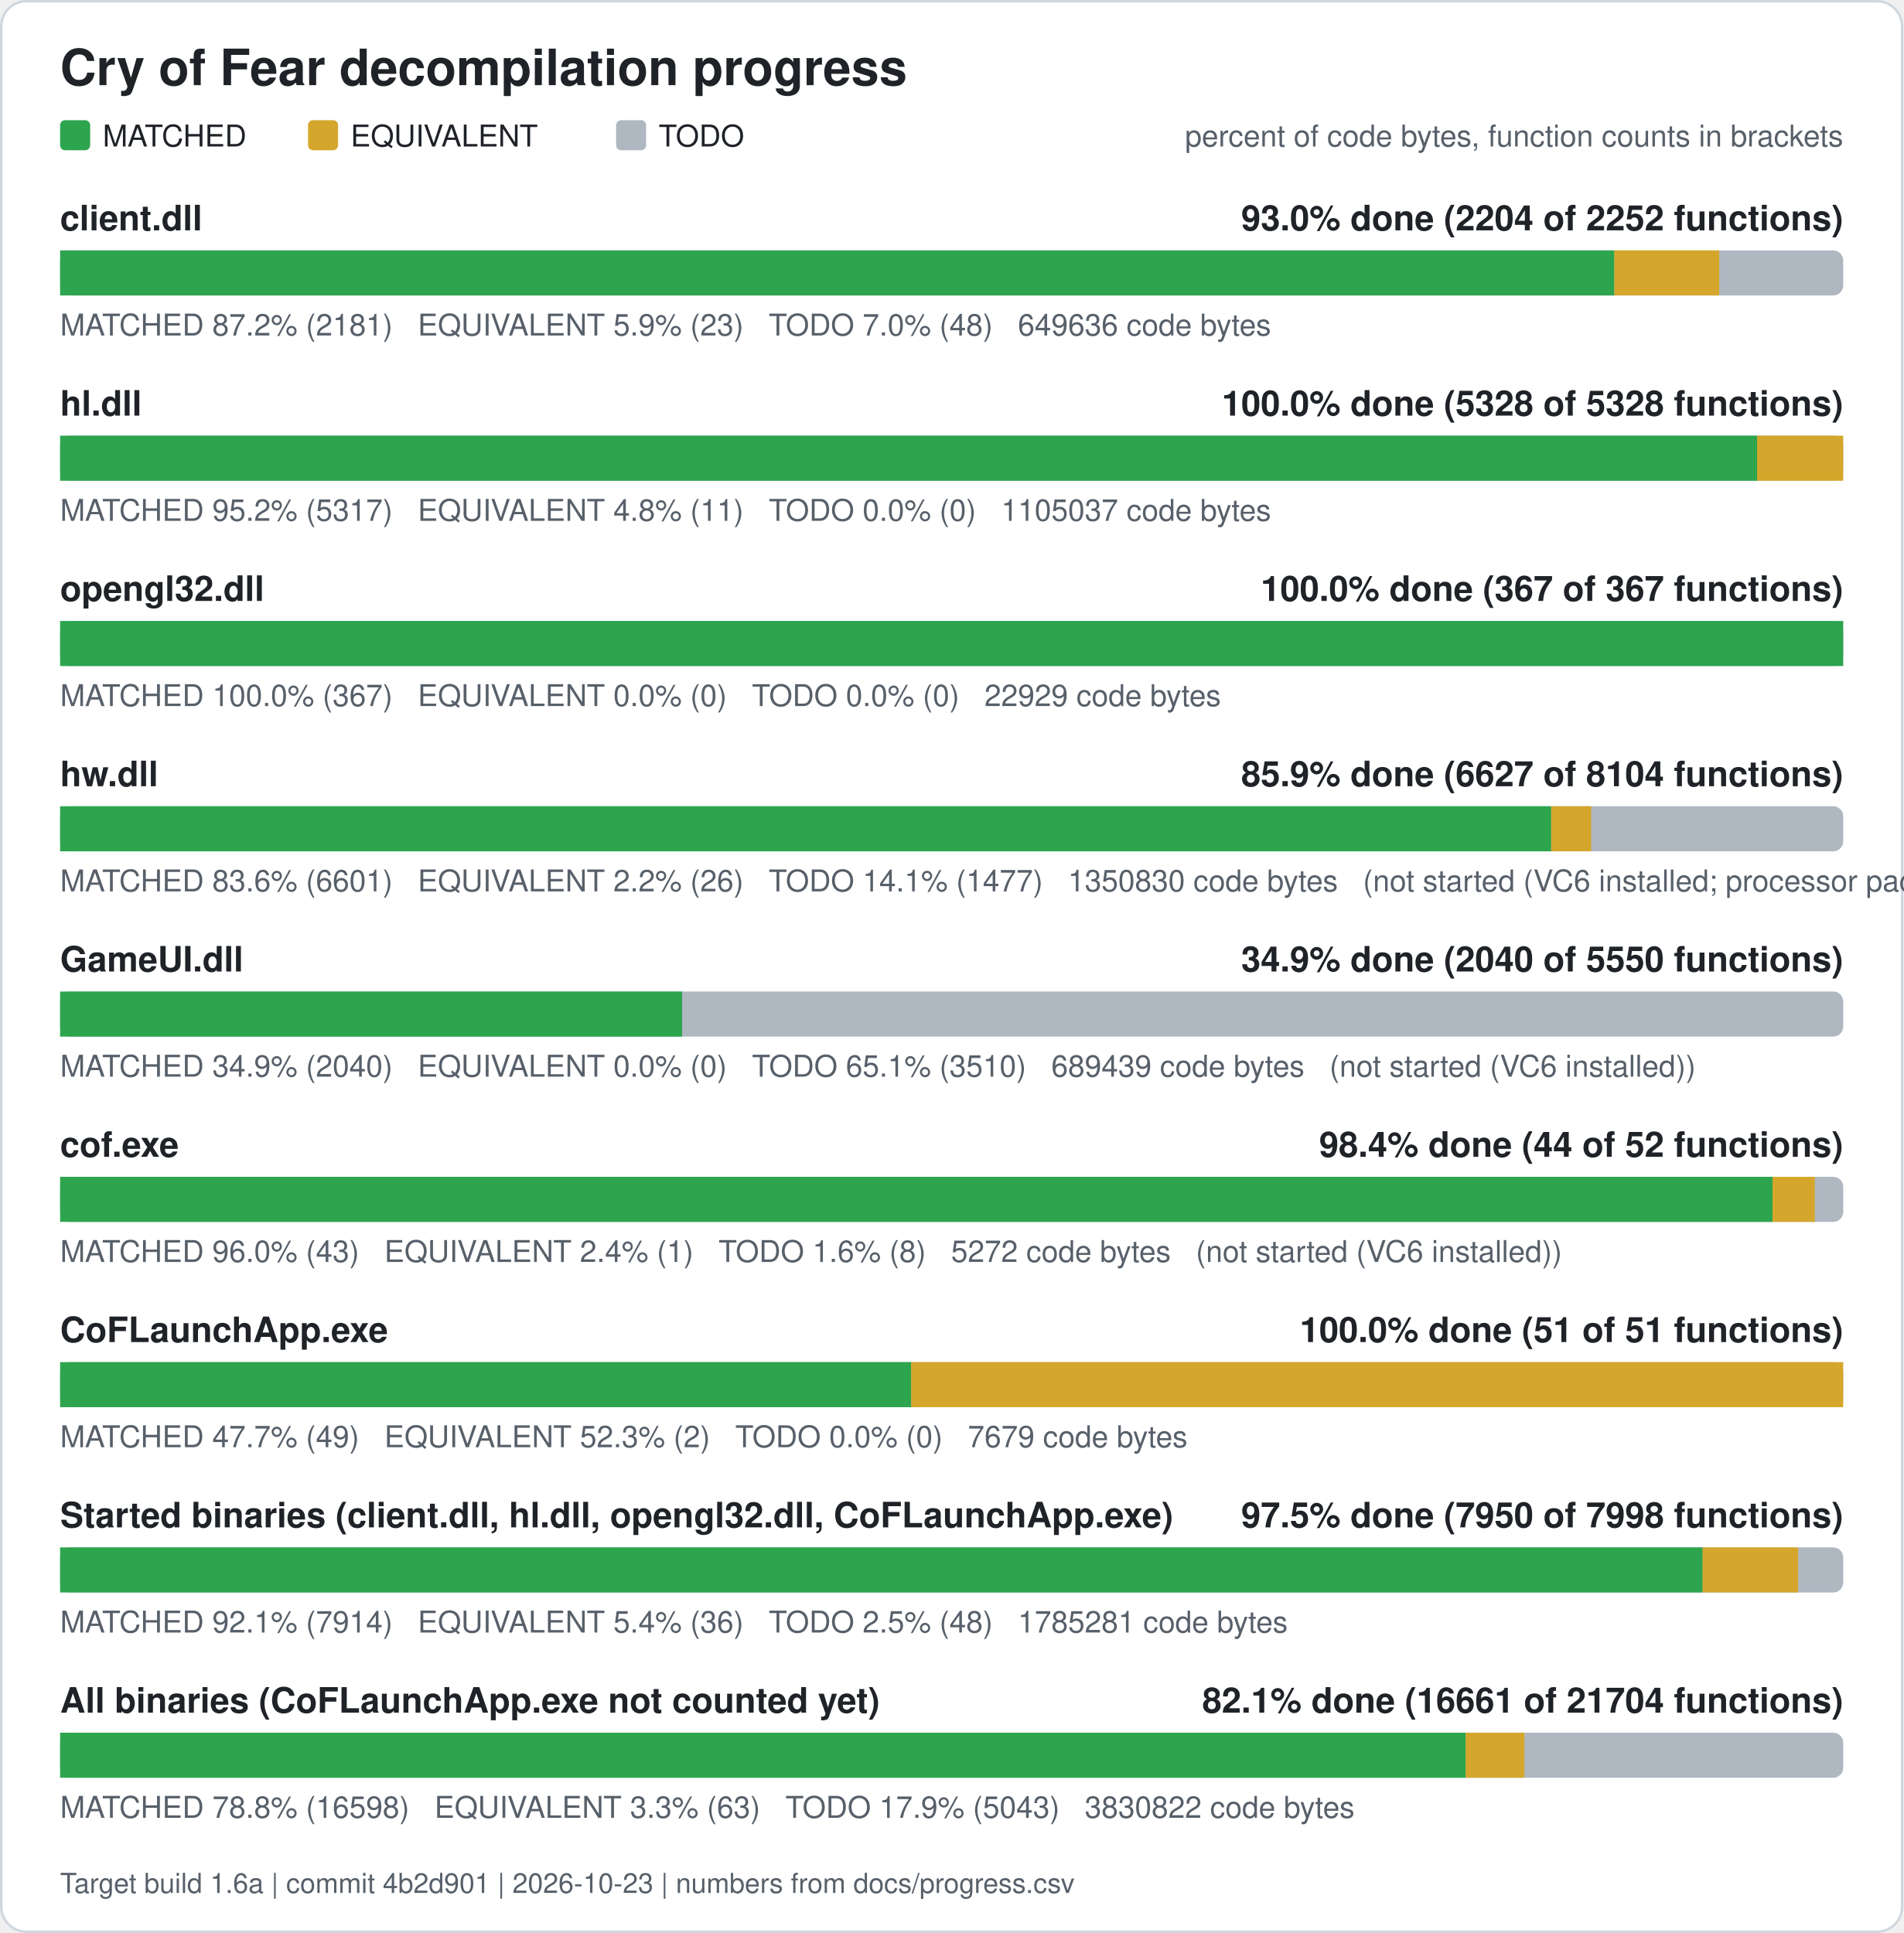
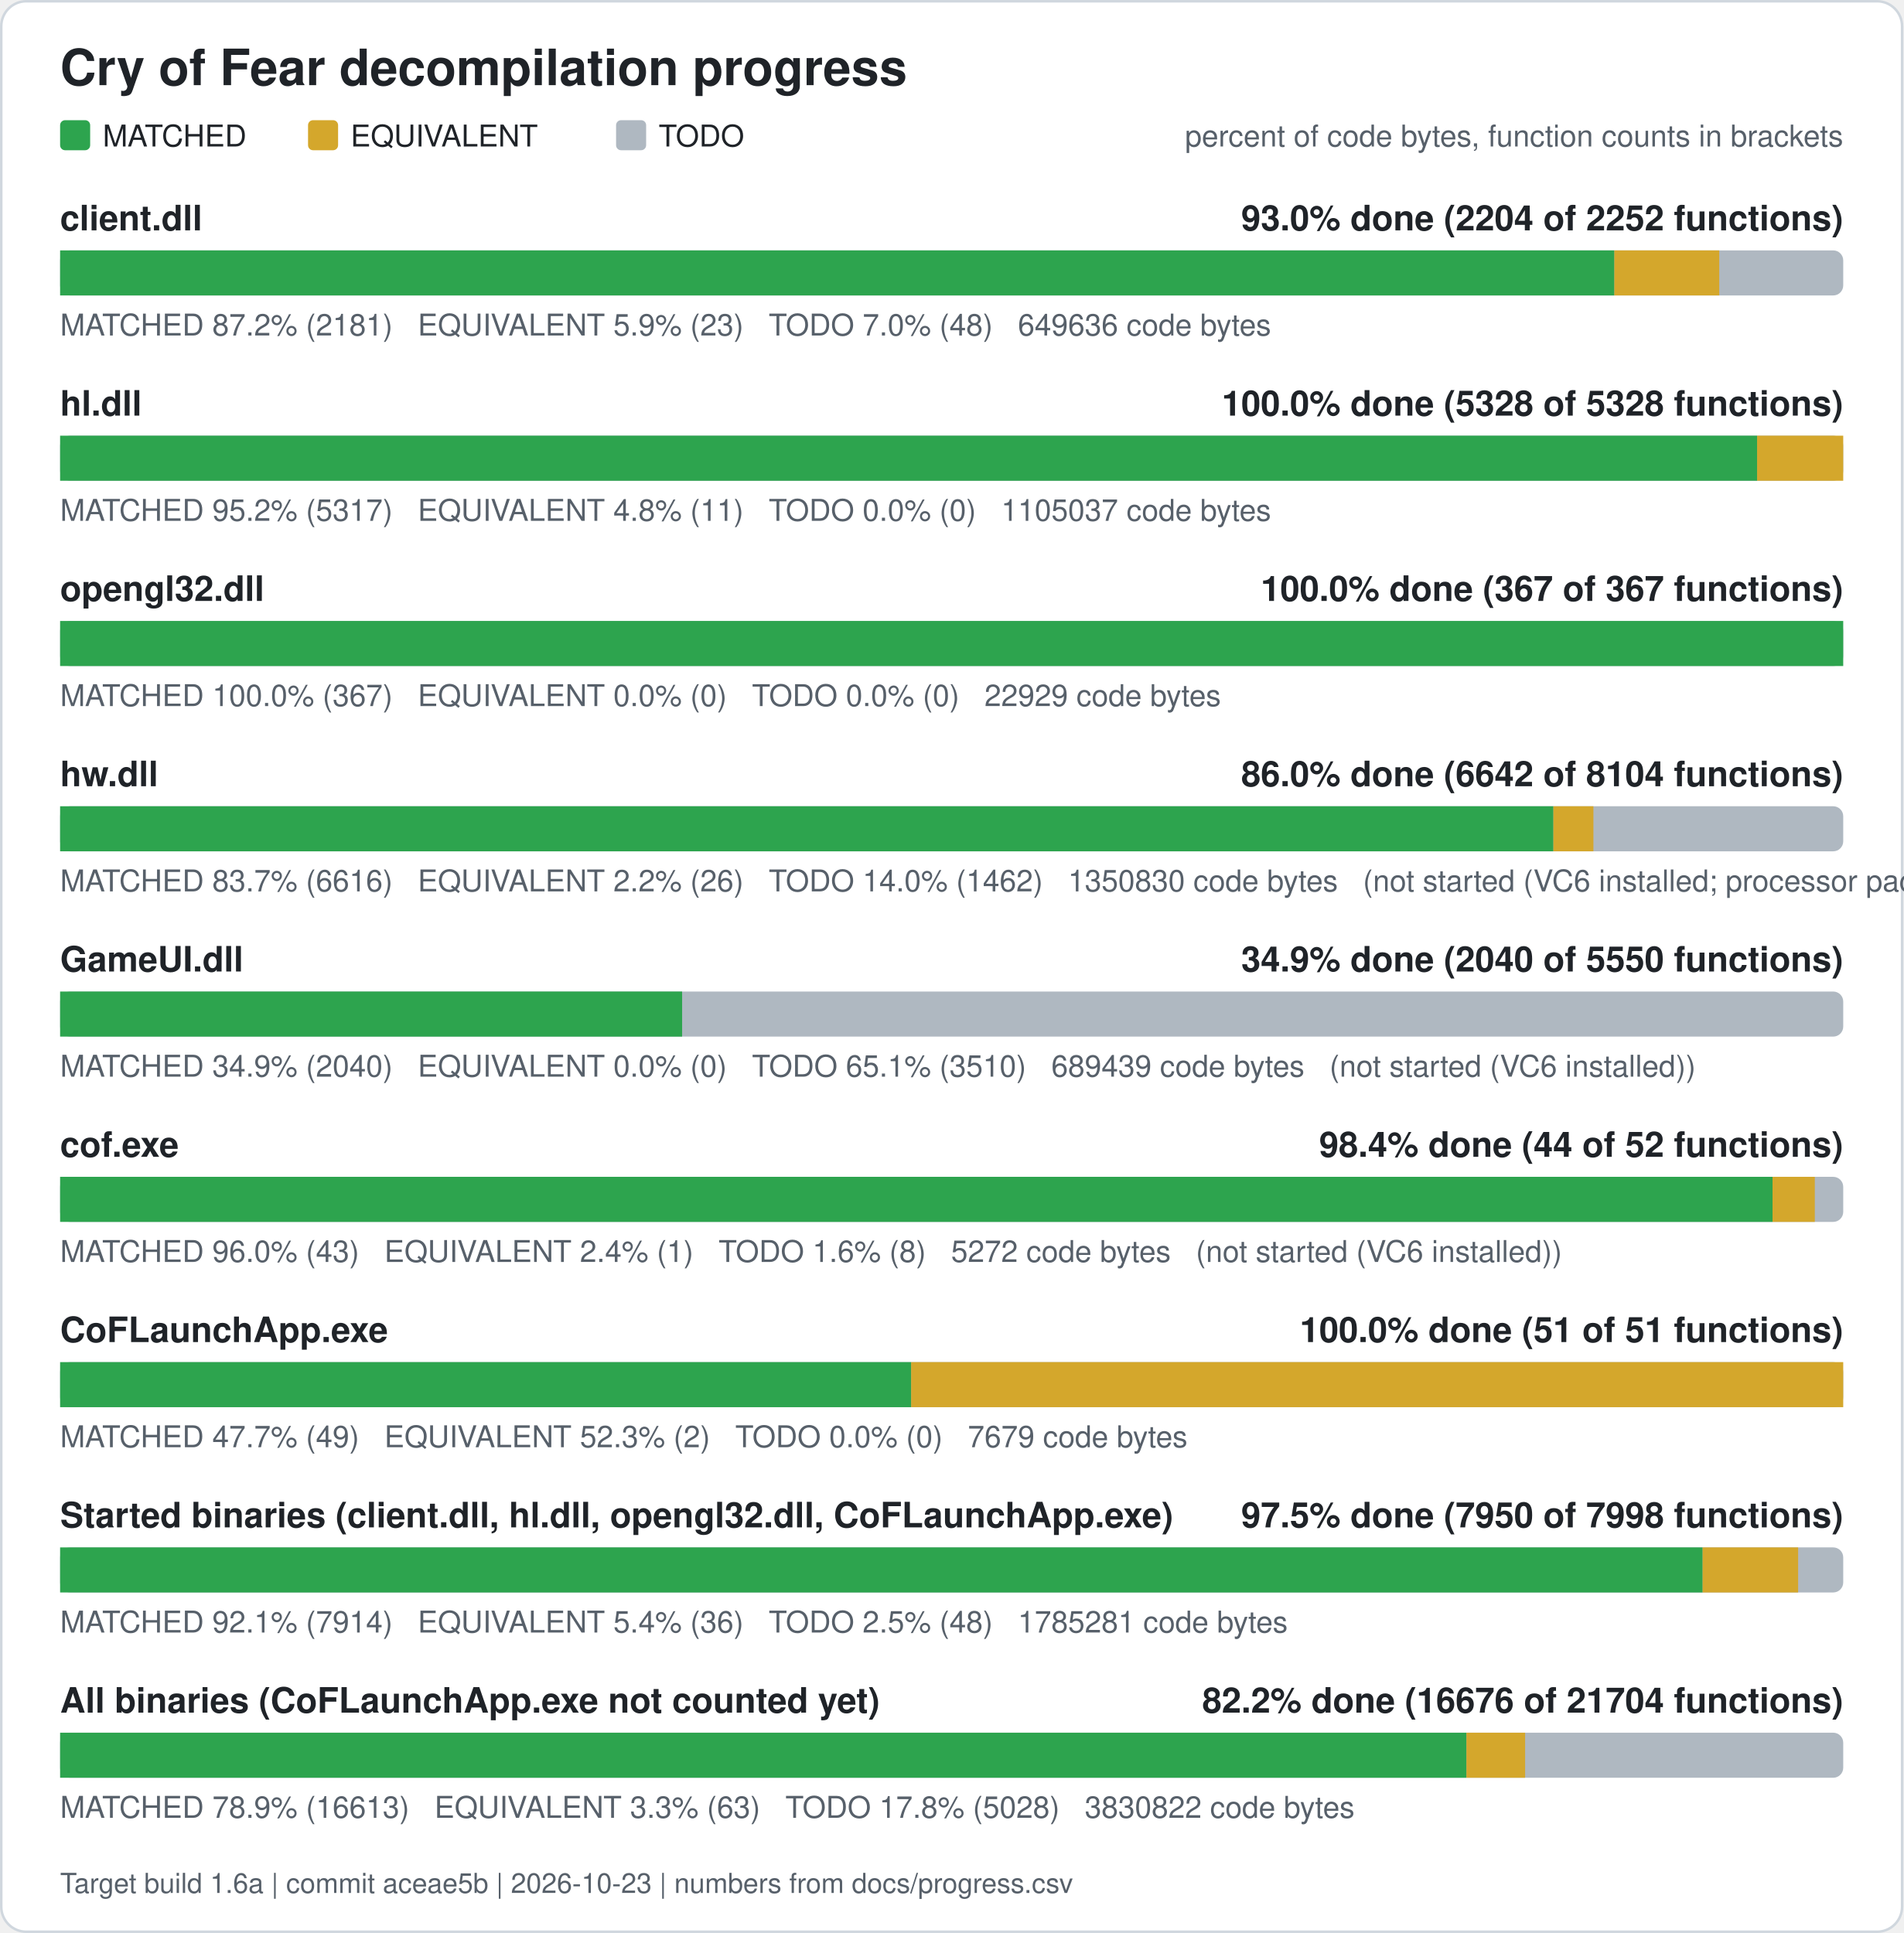
<svg xmlns="http://www.w3.org/2000/svg" width="760" height="772" viewBox="0 0 760 772" role="img" aria-label="Cry of Fear decompilation progress">
  <rect x="0.5" y="0.5" width="759" height="771" rx="10" fill="#ffffff" stroke="#d0d7de" />
  <text x="24" y="34" font-family="Segoe UI, Helvetica, Arial, sans-serif" font-size="20" font-weight="600" fill="#1f2328">Cry of Fear decompilation progress</text>
  <rect x="24" y="48" width="12" height="12" rx="2" fill="#2da44e" />
  <text x="41" y="58.5" font-family="Segoe UI, Helvetica, Arial, sans-serif" font-size="12" fill="#1f2328">MATCHED</text>
  <rect x="123" y="48" width="12" height="12" rx="2" fill="#d4a72c" />
  <text x="140" y="58.5" font-family="Segoe UI, Helvetica, Arial, sans-serif" font-size="12" fill="#1f2328">EQUIVALENT</text>
  <rect x="246" y="48" width="12" height="12" rx="2" fill="#afb8c1" />
  <text x="263" y="58.5" font-family="Segoe UI, Helvetica, Arial, sans-serif" font-size="12" fill="#1f2328">TODO</text>
  <text x="736" y="58.5" font-family="Segoe UI, Helvetica, Arial, sans-serif" font-size="12" fill="#57606a" text-anchor="end">percent of code bytes, function counts in brackets</text>
  <text x="24" y="92" font-family="Segoe UI, Helvetica, Arial, sans-serif" font-size="14" font-weight="600" fill="#1f2328">client.dll</text>
  <text x="736" y="92" font-family="Segoe UI, Helvetica, Arial, sans-serif" font-size="14" font-weight="600" fill="#1f2328" text-anchor="end">93.0% done (2204 of 2252 functions)</text>
  <rect x="24" y="100" width="712" height="18" rx="4" fill="#afb8c1" />
  <rect x="24.00" y="100" width="620.61" height="18" fill="#2da44e" />
  <rect x="644.61" y="100" width="41.89" height="18" fill="#d4a72c" />
  <text x="24" y="134" font-family="Segoe UI, Helvetica, Arial, sans-serif" font-size="12" fill="#57606a" xml:space="preserve">MATCHED 87.2% (2181)   EQUIVALENT 5.9% (23)   TODO 7.0% (48)   649636 code bytes</text>
  <text x="24" y="166" font-family="Segoe UI, Helvetica, Arial, sans-serif" font-size="14" font-weight="600" fill="#1f2328">hl.dll</text>
  <text x="736" y="166" font-family="Segoe UI, Helvetica, Arial, sans-serif" font-size="14" font-weight="600" fill="#1f2328" text-anchor="end">100.0% done (5328 of 5328 functions)</text>
  <rect x="24" y="174" width="712" height="18" rx="4" fill="#afb8c1" />
  <rect x="24.00" y="174" width="677.61" height="18" fill="#2da44e" />
  <rect x="701.61" y="174" width="34.39" height="18" fill="#d4a72c" />
  <text x="24" y="208" font-family="Segoe UI, Helvetica, Arial, sans-serif" font-size="12" fill="#57606a" xml:space="preserve">MATCHED 95.2% (5317)   EQUIVALENT 4.8% (11)   TODO 0.0% (0)   1105037 code bytes</text>
  <text x="24" y="240" font-family="Segoe UI, Helvetica, Arial, sans-serif" font-size="14" font-weight="600" fill="#1f2328">opengl32.dll</text>
  <text x="736" y="240" font-family="Segoe UI, Helvetica, Arial, sans-serif" font-size="14" font-weight="600" fill="#1f2328" text-anchor="end">100.0% done (367 of 367 functions)</text>
  <rect x="24" y="248" width="712" height="18" rx="4" fill="#afb8c1" />
  <rect x="24.00" y="248" width="712.00" height="18" fill="#2da44e" />
  <text x="24" y="282" font-family="Segoe UI, Helvetica, Arial, sans-serif" font-size="12" fill="#57606a" xml:space="preserve">MATCHED 100.0% (367)   EQUIVALENT 0.0% (0)   TODO 0.0% (0)   22929 code bytes</text>
  <text x="24" y="314" font-family="Segoe UI, Helvetica, Arial, sans-serif" font-size="14" font-weight="600" fill="#1f2328">hw.dll</text>
-   <text x="736" y="314" font-family="Segoe UI, Helvetica, Arial, sans-serif" font-size="14" font-weight="600" fill="#1f2328" text-anchor="end">85.9% done (6627 of 8104 functions)</text>
+   <text x="736" y="314" font-family="Segoe UI, Helvetica, Arial, sans-serif" font-size="14" font-weight="600" fill="#1f2328" text-anchor="end">86.0% done (6642 of 8104 functions)</text>
  <rect x="24" y="322" width="712" height="18" rx="4" fill="#afb8c1" />
-   <rect x="24.00" y="322" width="595.38" height="18" fill="#2da44e" />
-   <rect x="619.38" y="322" width="15.98" height="18" fill="#d4a72c" />
-   <text x="24" y="356" font-family="Segoe UI, Helvetica, Arial, sans-serif" font-size="12" fill="#57606a" xml:space="preserve">MATCHED 83.6% (6601)   EQUIVALENT 2.2% (26)   TODO 14.1% (1477)   1350830 code bytes   (not started (VC6 installed; processor pack and VS 2005 objects need those compilers))</text>
+   <rect x="24.00" y="322" width="596.27" height="18" fill="#2da44e" />
+   <rect x="620.27" y="322" width="15.98" height="18" fill="#d4a72c" />
+   <text x="24" y="356" font-family="Segoe UI, Helvetica, Arial, sans-serif" font-size="12" fill="#57606a" xml:space="preserve">MATCHED 83.7% (6616)   EQUIVALENT 2.2% (26)   TODO 14.0% (1462)   1350830 code bytes   (not started (VC6 installed; processor pack and VS 2005 objects need those compilers))</text>
  <text x="24" y="388" font-family="Segoe UI, Helvetica, Arial, sans-serif" font-size="14" font-weight="600" fill="#1f2328">GameUI.dll</text>
  <text x="736" y="388" font-family="Segoe UI, Helvetica, Arial, sans-serif" font-size="14" font-weight="600" fill="#1f2328" text-anchor="end">34.9% done (2040 of 5550 functions)</text>
  <rect x="24" y="396" width="712" height="18" rx="4" fill="#afb8c1" />
  <rect x="24.00" y="396" width="248.37" height="18" fill="#2da44e" />
  <text x="24" y="430" font-family="Segoe UI, Helvetica, Arial, sans-serif" font-size="12" fill="#57606a" xml:space="preserve">MATCHED 34.9% (2040)   EQUIVALENT 0.0% (0)   TODO 65.1% (3510)   689439 code bytes   (not started (VC6 installed))</text>
  <text x="24" y="462" font-family="Segoe UI, Helvetica, Arial, sans-serif" font-size="14" font-weight="600" fill="#1f2328">cof.exe</text>
  <text x="736" y="462" font-family="Segoe UI, Helvetica, Arial, sans-serif" font-size="14" font-weight="600" fill="#1f2328" text-anchor="end">98.4% done (44 of 52 functions)</text>
  <rect x="24" y="470" width="712" height="18" rx="4" fill="#afb8c1" />
  <rect x="24.00" y="470" width="683.77" height="18" fill="#2da44e" />
  <rect x="707.77" y="470" width="16.88" height="18" fill="#d4a72c" />
  <text x="24" y="504" font-family="Segoe UI, Helvetica, Arial, sans-serif" font-size="12" fill="#57606a" xml:space="preserve">MATCHED 96.0% (43)   EQUIVALENT 2.4% (1)   TODO 1.6% (8)   5272 code bytes   (not started (VC6 installed))</text>
  <text x="24" y="536" font-family="Segoe UI, Helvetica, Arial, sans-serif" font-size="14" font-weight="600" fill="#1f2328">CoFLaunchApp.exe</text>
  <text x="736" y="536" font-family="Segoe UI, Helvetica, Arial, sans-serif" font-size="14" font-weight="600" fill="#1f2328" text-anchor="end">100.0% done (51 of 51 functions)</text>
  <rect x="24" y="544" width="712" height="18" rx="4" fill="#afb8c1" />
  <rect x="24.00" y="544" width="339.82" height="18" fill="#2da44e" />
  <rect x="363.82" y="544" width="372.18" height="18" fill="#d4a72c" />
  <text x="24" y="578" font-family="Segoe UI, Helvetica, Arial, sans-serif" font-size="12" fill="#57606a" xml:space="preserve">MATCHED 47.7% (49)   EQUIVALENT 52.3% (2)   TODO 0.0% (0)   7679 code bytes</text>
  <text x="24" y="610" font-family="Segoe UI, Helvetica, Arial, sans-serif" font-size="14" font-weight="600" fill="#1f2328">Started binaries (client.dll, hl.dll, opengl32.dll, CoFLaunchApp.exe)</text>
  <text x="736" y="610" font-family="Segoe UI, Helvetica, Arial, sans-serif" font-size="14" font-weight="600" fill="#1f2328" text-anchor="end">97.5% done (7950 of 7998 functions)</text>
  <rect x="24" y="618" width="712" height="18" rx="4" fill="#afb8c1" />
  <rect x="24.00" y="618" width="655.86" height="18" fill="#2da44e" />
  <rect x="679.86" y="618" width="38.13" height="18" fill="#d4a72c" />
  <text x="24" y="652" font-family="Segoe UI, Helvetica, Arial, sans-serif" font-size="12" fill="#57606a" xml:space="preserve">MATCHED 92.1% (7914)   EQUIVALENT 5.4% (36)   TODO 2.5% (48)   1785281 code bytes</text>
  <text x="24" y="684" font-family="Segoe UI, Helvetica, Arial, sans-serif" font-size="14" font-weight="600" fill="#1f2328">All binaries (CoFLaunchApp.exe not counted yet)</text>
-   <text x="736" y="684" font-family="Segoe UI, Helvetica, Arial, sans-serif" font-size="14" font-weight="600" fill="#1f2328" text-anchor="end">82.1% done (16661 of 21704 functions)</text>
+   <text x="736" y="684" font-family="Segoe UI, Helvetica, Arial, sans-serif" font-size="14" font-weight="600" fill="#1f2328" text-anchor="end">82.2% done (16676 of 21704 functions)</text>
  <rect x="24" y="692" width="712" height="18" rx="4" fill="#afb8c1" />
-   <rect x="24.00" y="692" width="561.24" height="18" fill="#2da44e" />
-   <rect x="585.24" y="692" width="23.43" height="18" fill="#d4a72c" />
-   <text x="24" y="726" font-family="Segoe UI, Helvetica, Arial, sans-serif" font-size="12" fill="#57606a" xml:space="preserve">MATCHED 78.8% (16598)   EQUIVALENT 3.3% (63)   TODO 17.9% (5043)   3830822 code bytes</text>
-   <text x="24" y="756" font-family="Segoe UI, Helvetica, Arial, sans-serif" font-size="11" fill="#57606a">Target build 1.6a | commit 4b2d901 | 2026-10-23 | numbers from docs/progress.csv</text>
+   <rect x="24.00" y="692" width="561.55" height="18" fill="#2da44e" />
+   <rect x="585.55" y="692" width="23.43" height="18" fill="#d4a72c" />
+   <text x="24" y="726" font-family="Segoe UI, Helvetica, Arial, sans-serif" font-size="12" fill="#57606a" xml:space="preserve">MATCHED 78.9% (16613)   EQUIVALENT 3.3% (63)   TODO 17.8% (5028)   3830822 code bytes</text>
+   <text x="24" y="756" font-family="Segoe UI, Helvetica, Arial, sans-serif" font-size="11" fill="#57606a">Target build 1.6a | commit aceae5b | 2026-10-23 | numbers from docs/progress.csv</text>
</svg>
